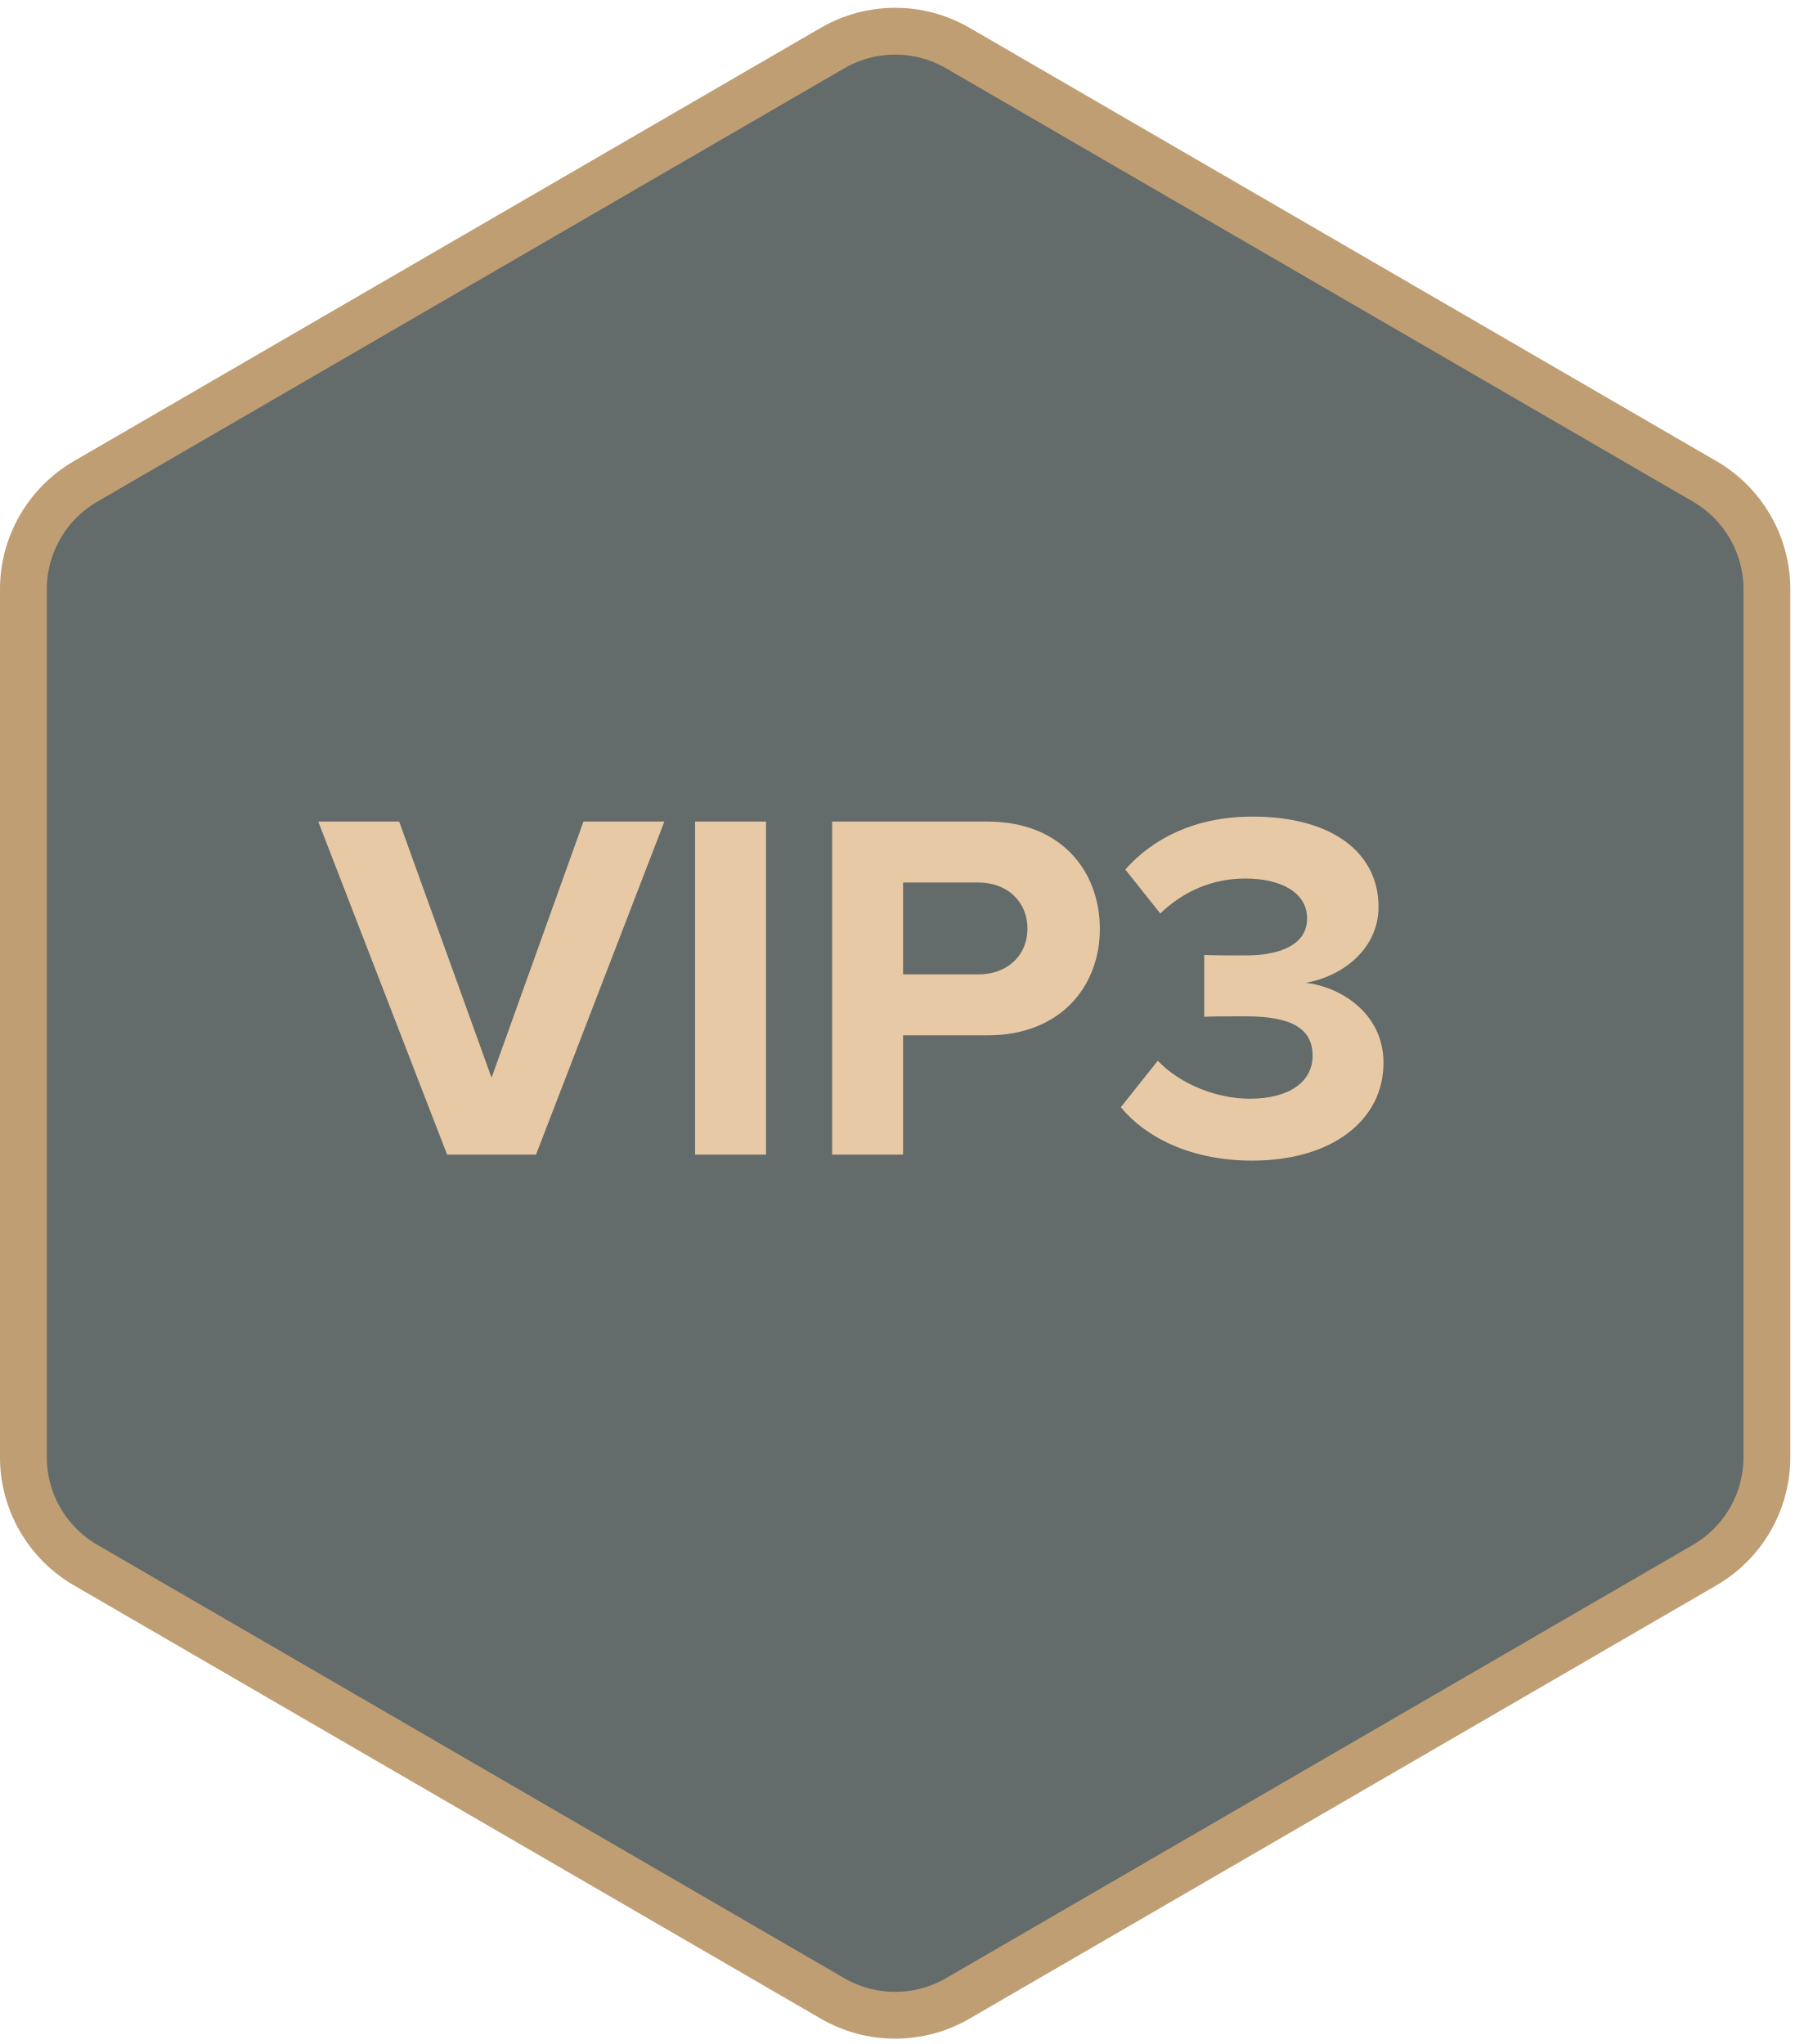
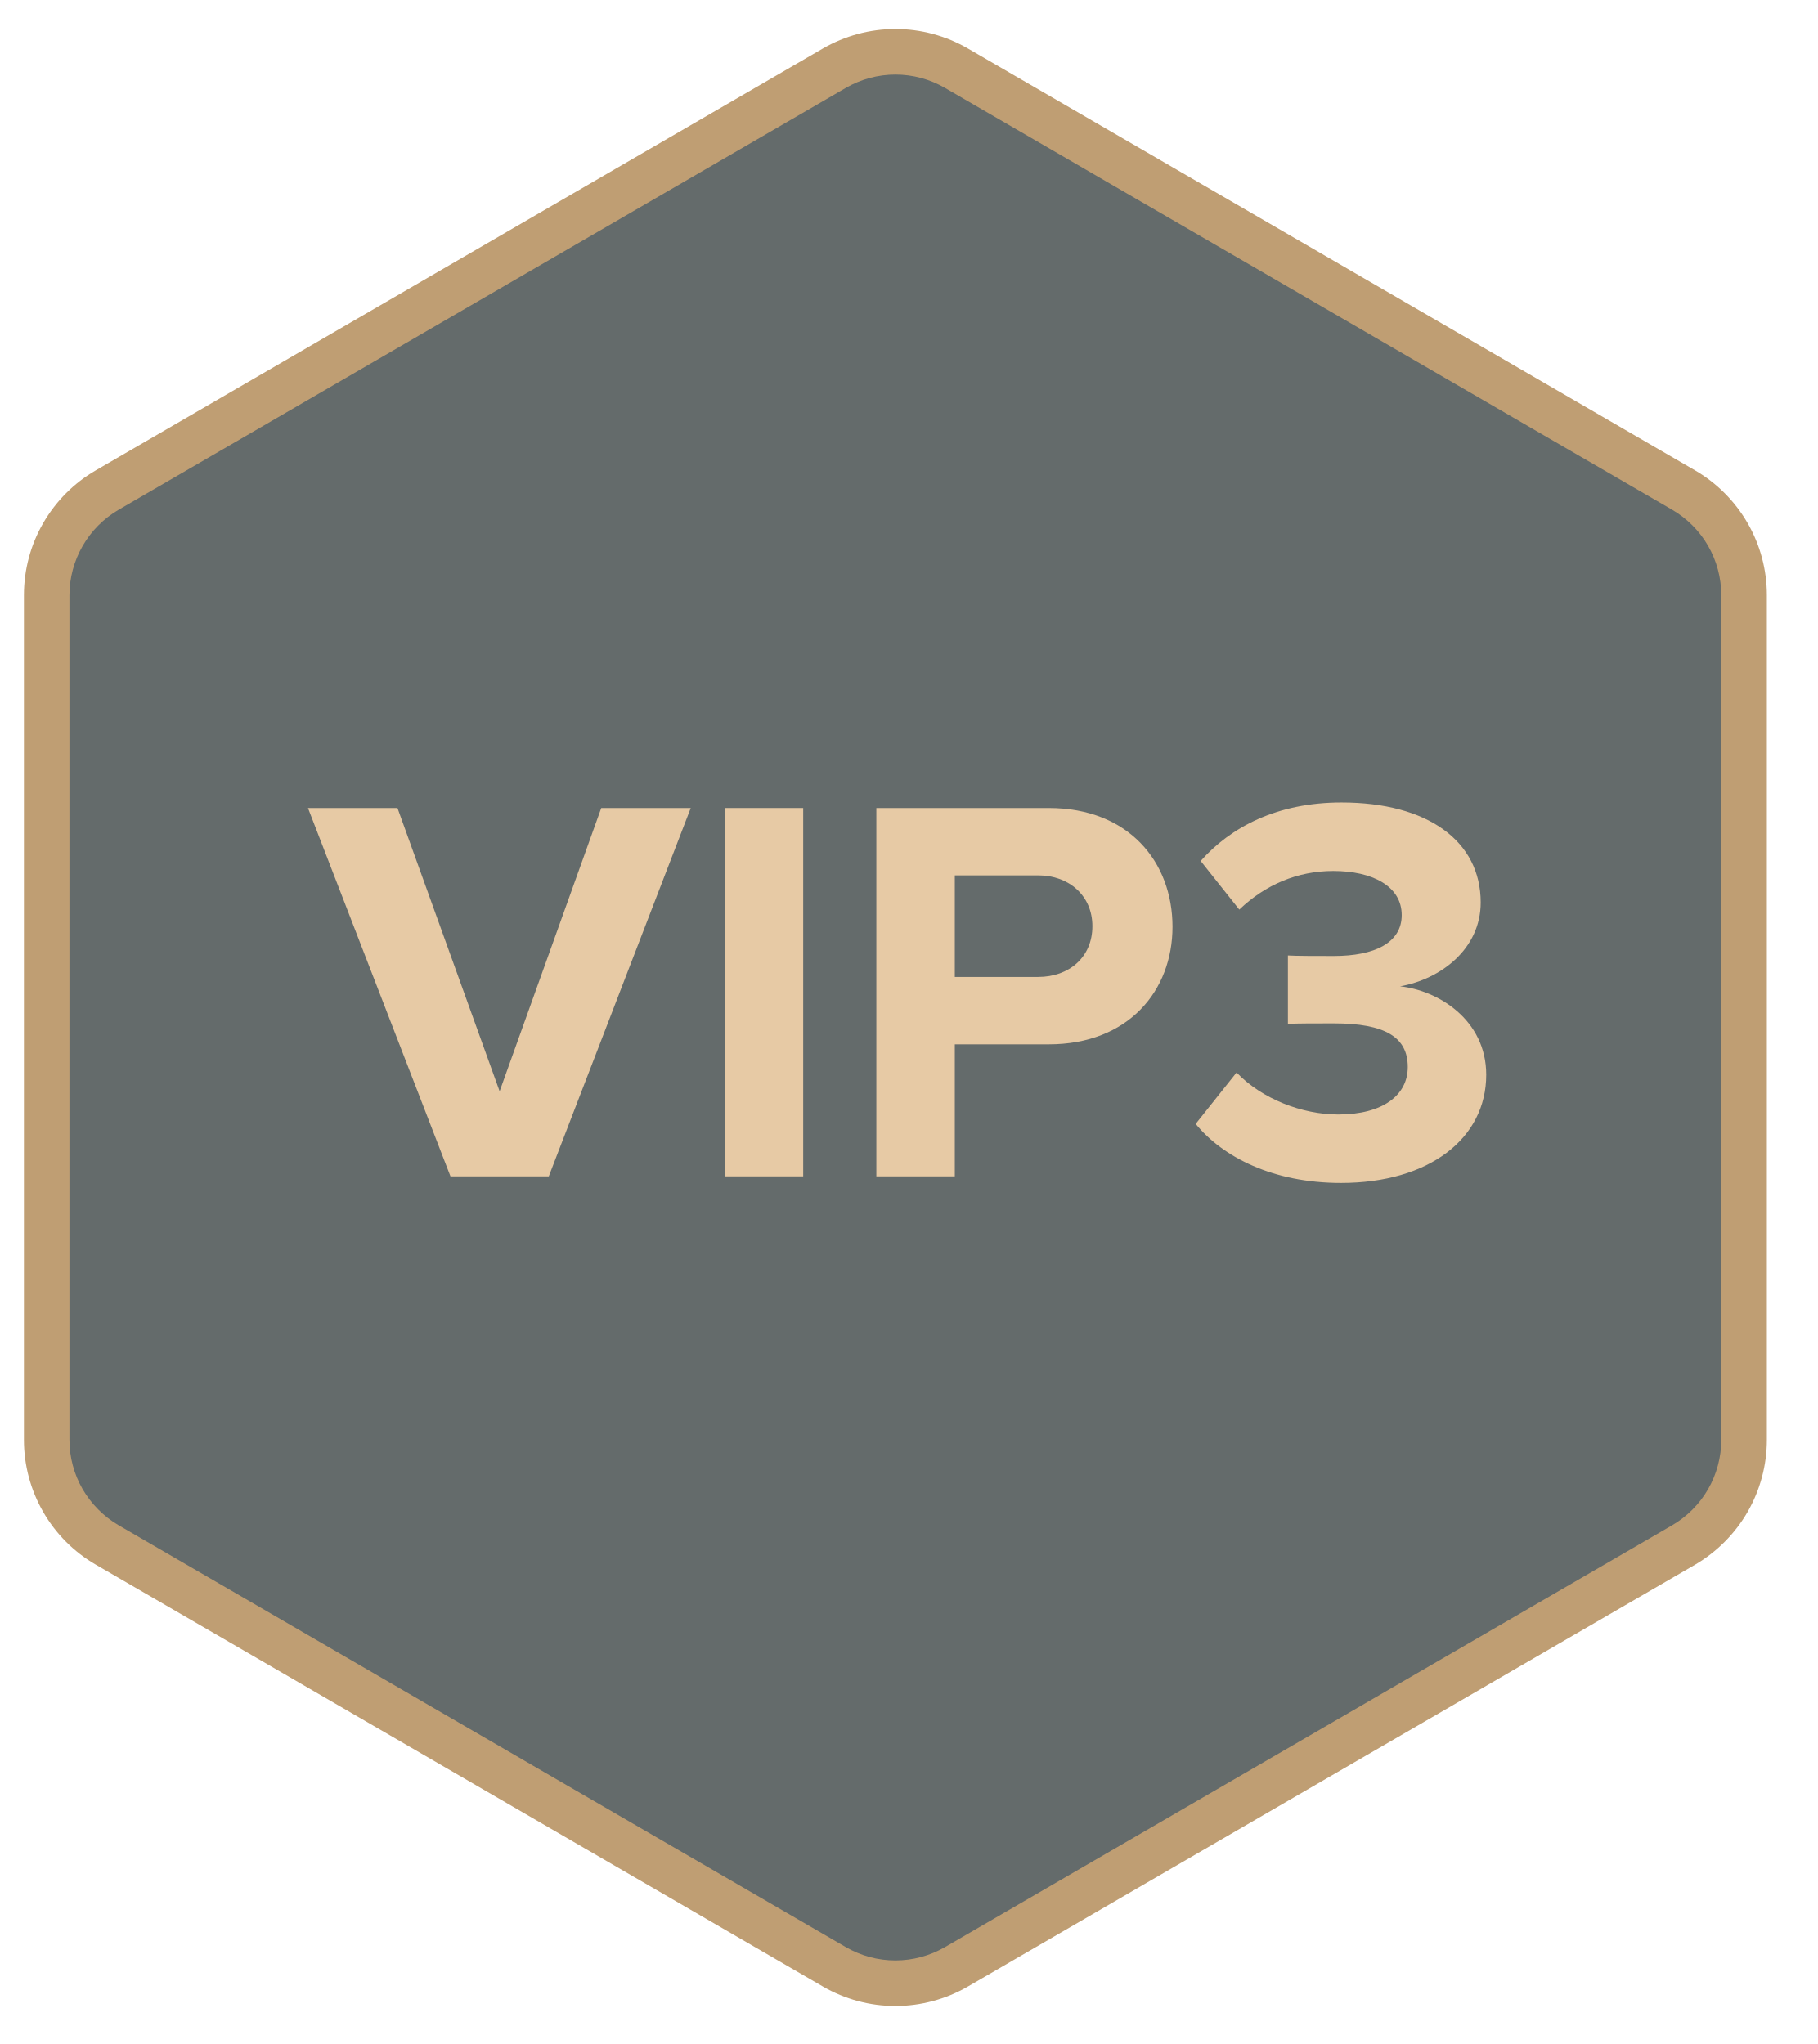
- <svg xmlns="http://www.w3.org/2000/svg" width="115" height="131" viewBox="0 0 115 131" fill="none">
-   <path d="M113.218 93.386C113.218 94.787 112.85 96.164 112.151 97.379C111.451 98.593 110.445 99.602 109.233 100.306L61.374 128.077C60.154 128.785 58.769 129.158 57.358 129.158C55.948 129.158 54.563 128.785 53.343 128.077L5.484 100.305C4.272 99.602 3.266 98.592 2.566 97.378C1.867 96.163 1.499 94.786 1.499 93.385V37.772C1.499 36.37 1.867 34.994 2.567 33.78C3.266 32.565 4.272 31.556 5.484 30.853L53.344 3.081C54.564 2.373 55.949 2 57.359 2C58.77 2 60.155 2.373 61.375 3.081L109.234 30.853C110.446 31.556 111.452 32.565 112.151 33.78C112.851 34.994 113.219 36.37 113.219 37.772L113.218 93.386Z" fill="#646B6B" stroke="#BF9E73" stroke-width="3" />
-   <path d="M28.65 74L20.394 52.656H25.578L31.498 69.072L37.386 52.656H42.57L34.346 74H28.65ZM44.541 74V52.656H49.085V74H44.541ZM53.322 74V52.656H63.306C67.946 52.656 70.475 55.792 70.475 59.536C70.475 63.248 67.914 66.352 63.306 66.352H57.866V74H53.322ZM65.834 59.504C65.834 57.744 64.49 56.56 62.699 56.56H57.866V62.448H62.699C64.49 62.448 65.834 61.296 65.834 59.504ZM71.819 70.96L74.187 67.984C75.659 69.52 77.995 70.416 80.075 70.416C82.667 70.416 84.107 69.296 84.107 67.664C84.107 65.936 82.795 65.136 79.819 65.136C78.923 65.136 77.483 65.136 77.163 65.168V61.2C77.547 61.232 78.987 61.232 79.819 61.232C82.187 61.232 83.755 60.464 83.755 58.864C83.755 57.168 82.027 56.304 79.787 56.304C77.707 56.304 75.851 57.104 74.347 58.544L72.107 55.728C73.835 53.776 76.523 52.336 80.267 52.336C85.259 52.336 88.331 54.576 88.331 58.128C88.331 60.816 86.027 62.576 83.659 62.992C85.835 63.216 88.651 64.912 88.651 68.112C88.651 71.792 85.355 74.384 80.235 74.384C76.299 74.384 73.387 72.88 71.819 70.96Z" fill="#E7CAA5" />
+ <svg xmlns="http://www.w3.org/2000/svg" width="24" height="27" viewBox="0 0 24 27" fill="none">
+   <path d="M23.083 18.736C23.083 19.017 23.009 19.294 22.869 19.537C22.728 19.781 22.526 19.983 22.283 20.125L12.681 25.697C12.436 25.839 12.158 25.913 11.875 25.913C11.592 25.913 11.314 25.839 11.069 25.697L1.466 20.124C1.223 19.983 1.021 19.781 0.881 19.537C0.741 19.293 0.667 19.017 0.667 18.736V7.578C0.667 7.296 0.741 7.02 0.881 6.777C1.021 6.533 1.223 6.33 1.466 6.189L11.069 0.617C11.314 0.475 11.592 0.4 11.875 0.4C12.158 0.4 12.436 0.475 12.681 0.617L22.283 6.189C22.526 6.33 22.728 6.533 22.869 6.777C23.009 7.02 23.083 7.296 23.083 7.578L23.083 18.736Z" fill="#646B6B" />
+   <path fill-rule="evenodd" clip-rule="evenodd" d="M11.825 0.985C11.595 0.985 11.369 1.046 11.17 1.161L1.567 6.733C1.37 6.848 1.206 7.012 1.092 7.21C0.978 7.408 0.917 7.633 0.917 7.861C0.917 7.861 0.917 7.861 0.917 7.861V19.02C0.917 19.248 0.977 19.473 1.091 19.671C1.206 19.868 1.37 20.033 1.567 20.148L11.17 25.72C11.369 25.835 11.594 25.896 11.824 25.896C12.054 25.896 12.28 25.835 12.479 25.72L22.082 20.148C22.279 20.033 22.443 19.869 22.557 19.671C22.671 19.473 22.731 19.248 22.731 19.02L22.731 7.861C22.731 7.861 22.731 7.861 22.731 7.861C22.731 7.633 22.671 7.408 22.557 7.21C22.443 7.012 22.279 6.848 22.082 6.733L12.479 1.161C12.28 1.046 12.055 0.985 11.825 0.985ZM10.868 0.64C11.159 0.472 11.489 0.383 11.825 0.383C12.161 0.383 12.491 0.472 12.781 0.64C12.781 0.64 12.781 0.64 12.781 0.64L22.384 6.213C22.673 6.38 22.912 6.621 23.079 6.91C23.246 7.199 23.333 7.527 23.333 7.861L23.333 19.02C23.333 19.02 23.333 19.02 23.333 19.02C23.333 19.354 23.245 19.682 23.079 19.971C22.912 20.26 22.672 20.501 22.384 20.669L12.781 26.241C12.491 26.409 12.16 26.498 11.824 26.498C11.488 26.498 11.158 26.409 10.868 26.241C10.868 26.241 10.868 26.241 10.868 26.241L1.265 20.668C0.976 20.501 0.736 20.26 0.57 19.971C0.403 19.681 0.316 19.353 0.316 19.02V7.861C0.316 7.527 0.403 7.199 0.57 6.91C0.737 6.621 0.976 6.38 1.265 6.213L10.868 0.64C10.868 0.64 10.868 0.64 10.868 0.64Z" fill="#BF9E73" />
+   <path d="M5.949 15.539L4.067 10.673H5.249L6.598 14.415L7.94 10.673H9.122L7.247 15.539H5.949Z" fill="#E7CAA5" />
+   <path d="M9.572 15.539V10.673H10.607V15.539H9.572Z" fill="#E7CAA5" />
+   <path d="M11.573 15.539V10.673H13.85C14.907 10.673 15.484 11.388 15.484 12.242C15.484 13.088 14.9 13.795 13.85 13.795H12.609V15.539H11.573ZM14.426 12.234C14.426 11.833 14.119 11.563 13.711 11.563H12.609V12.905H13.711C14.119 12.905 14.426 12.643 14.426 12.234Z" fill="#E7CAA5" />
+   <path d="M15.79 14.846L16.33 14.167C16.666 14.518 17.198 14.722 17.672 14.722C18.263 14.722 18.591 14.466 18.591 14.094C18.591 13.7 18.292 13.518 17.614 13.518C17.41 13.518 17.081 13.518 17.008 13.525V12.621C17.096 12.628 17.424 12.628 17.614 12.628C18.154 12.628 18.511 12.453 18.511 12.088C18.511 11.702 18.117 11.505 17.607 11.505C17.133 11.505 16.709 11.687 16.366 12.015L15.856 11.373C16.25 10.928 16.863 10.6 17.716 10.6C18.854 10.6 19.554 11.111 19.554 11.921C19.554 12.533 19.029 12.934 18.489 13.029C18.985 13.08 19.627 13.467 19.627 14.197C19.627 15.036 18.876 15.626 17.709 15.626C16.811 15.626 16.148 15.284 15.79 14.846Z" fill="#E7CAA5" />
</svg>
